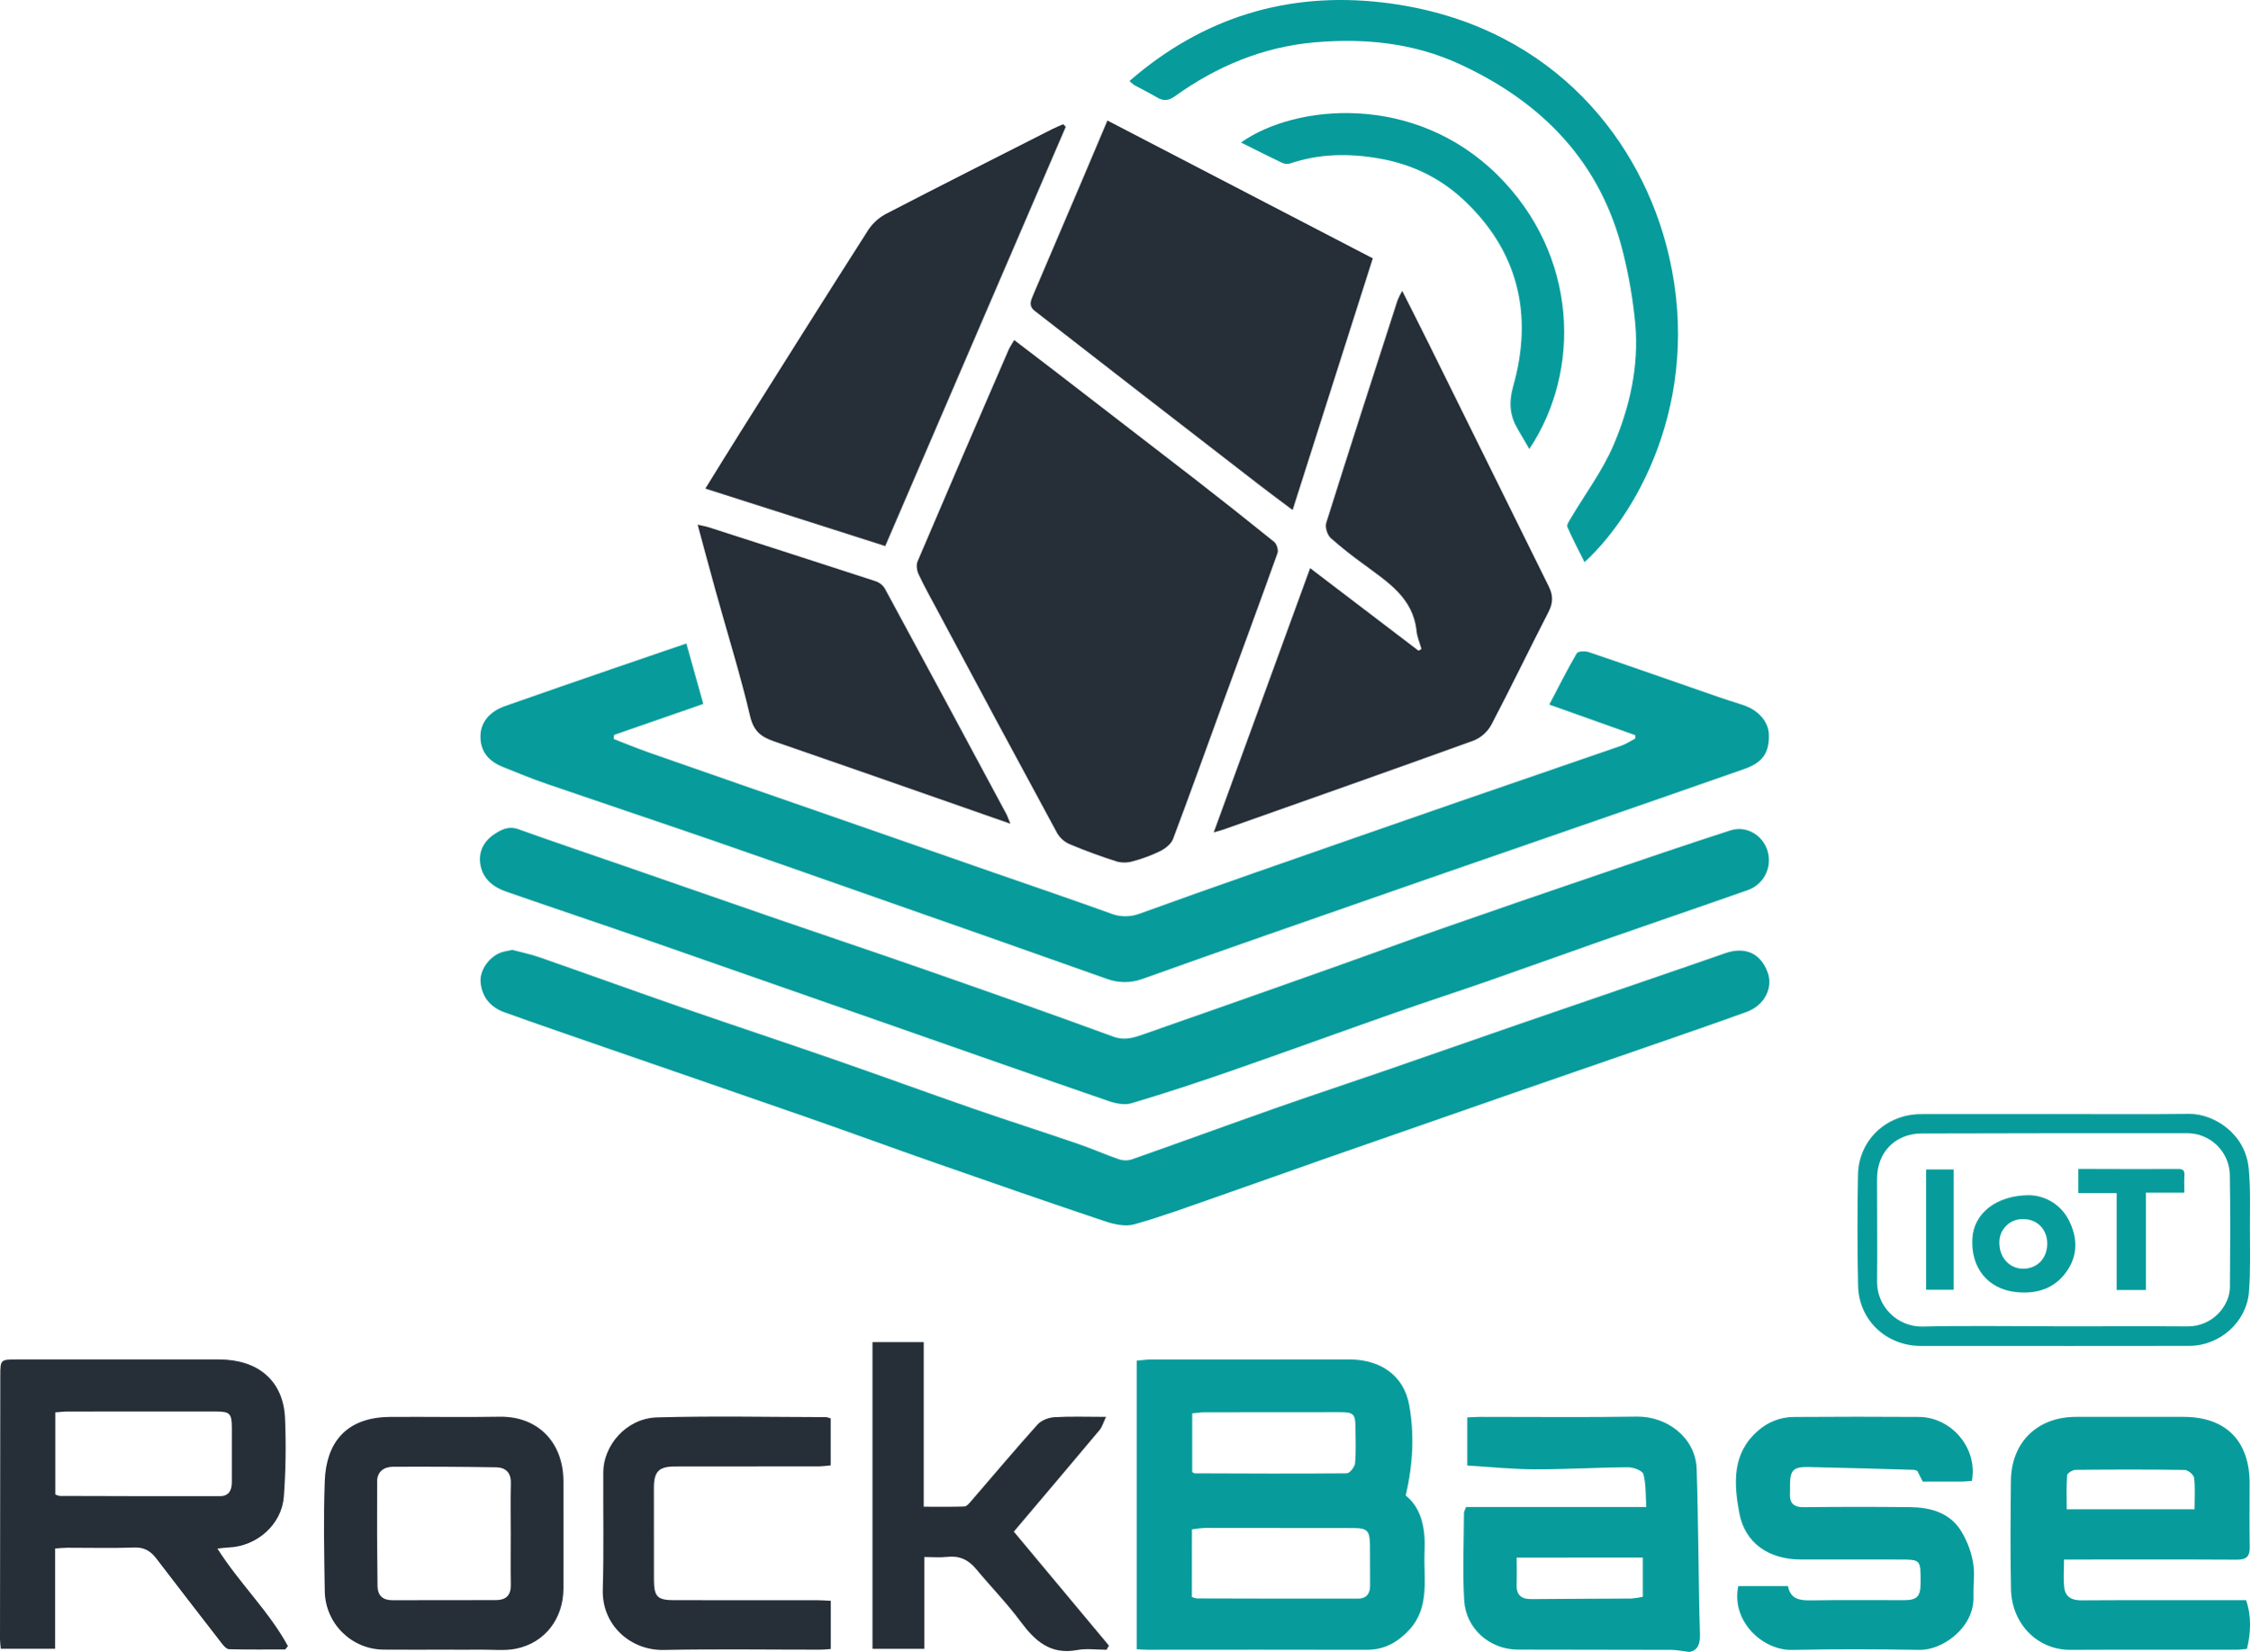
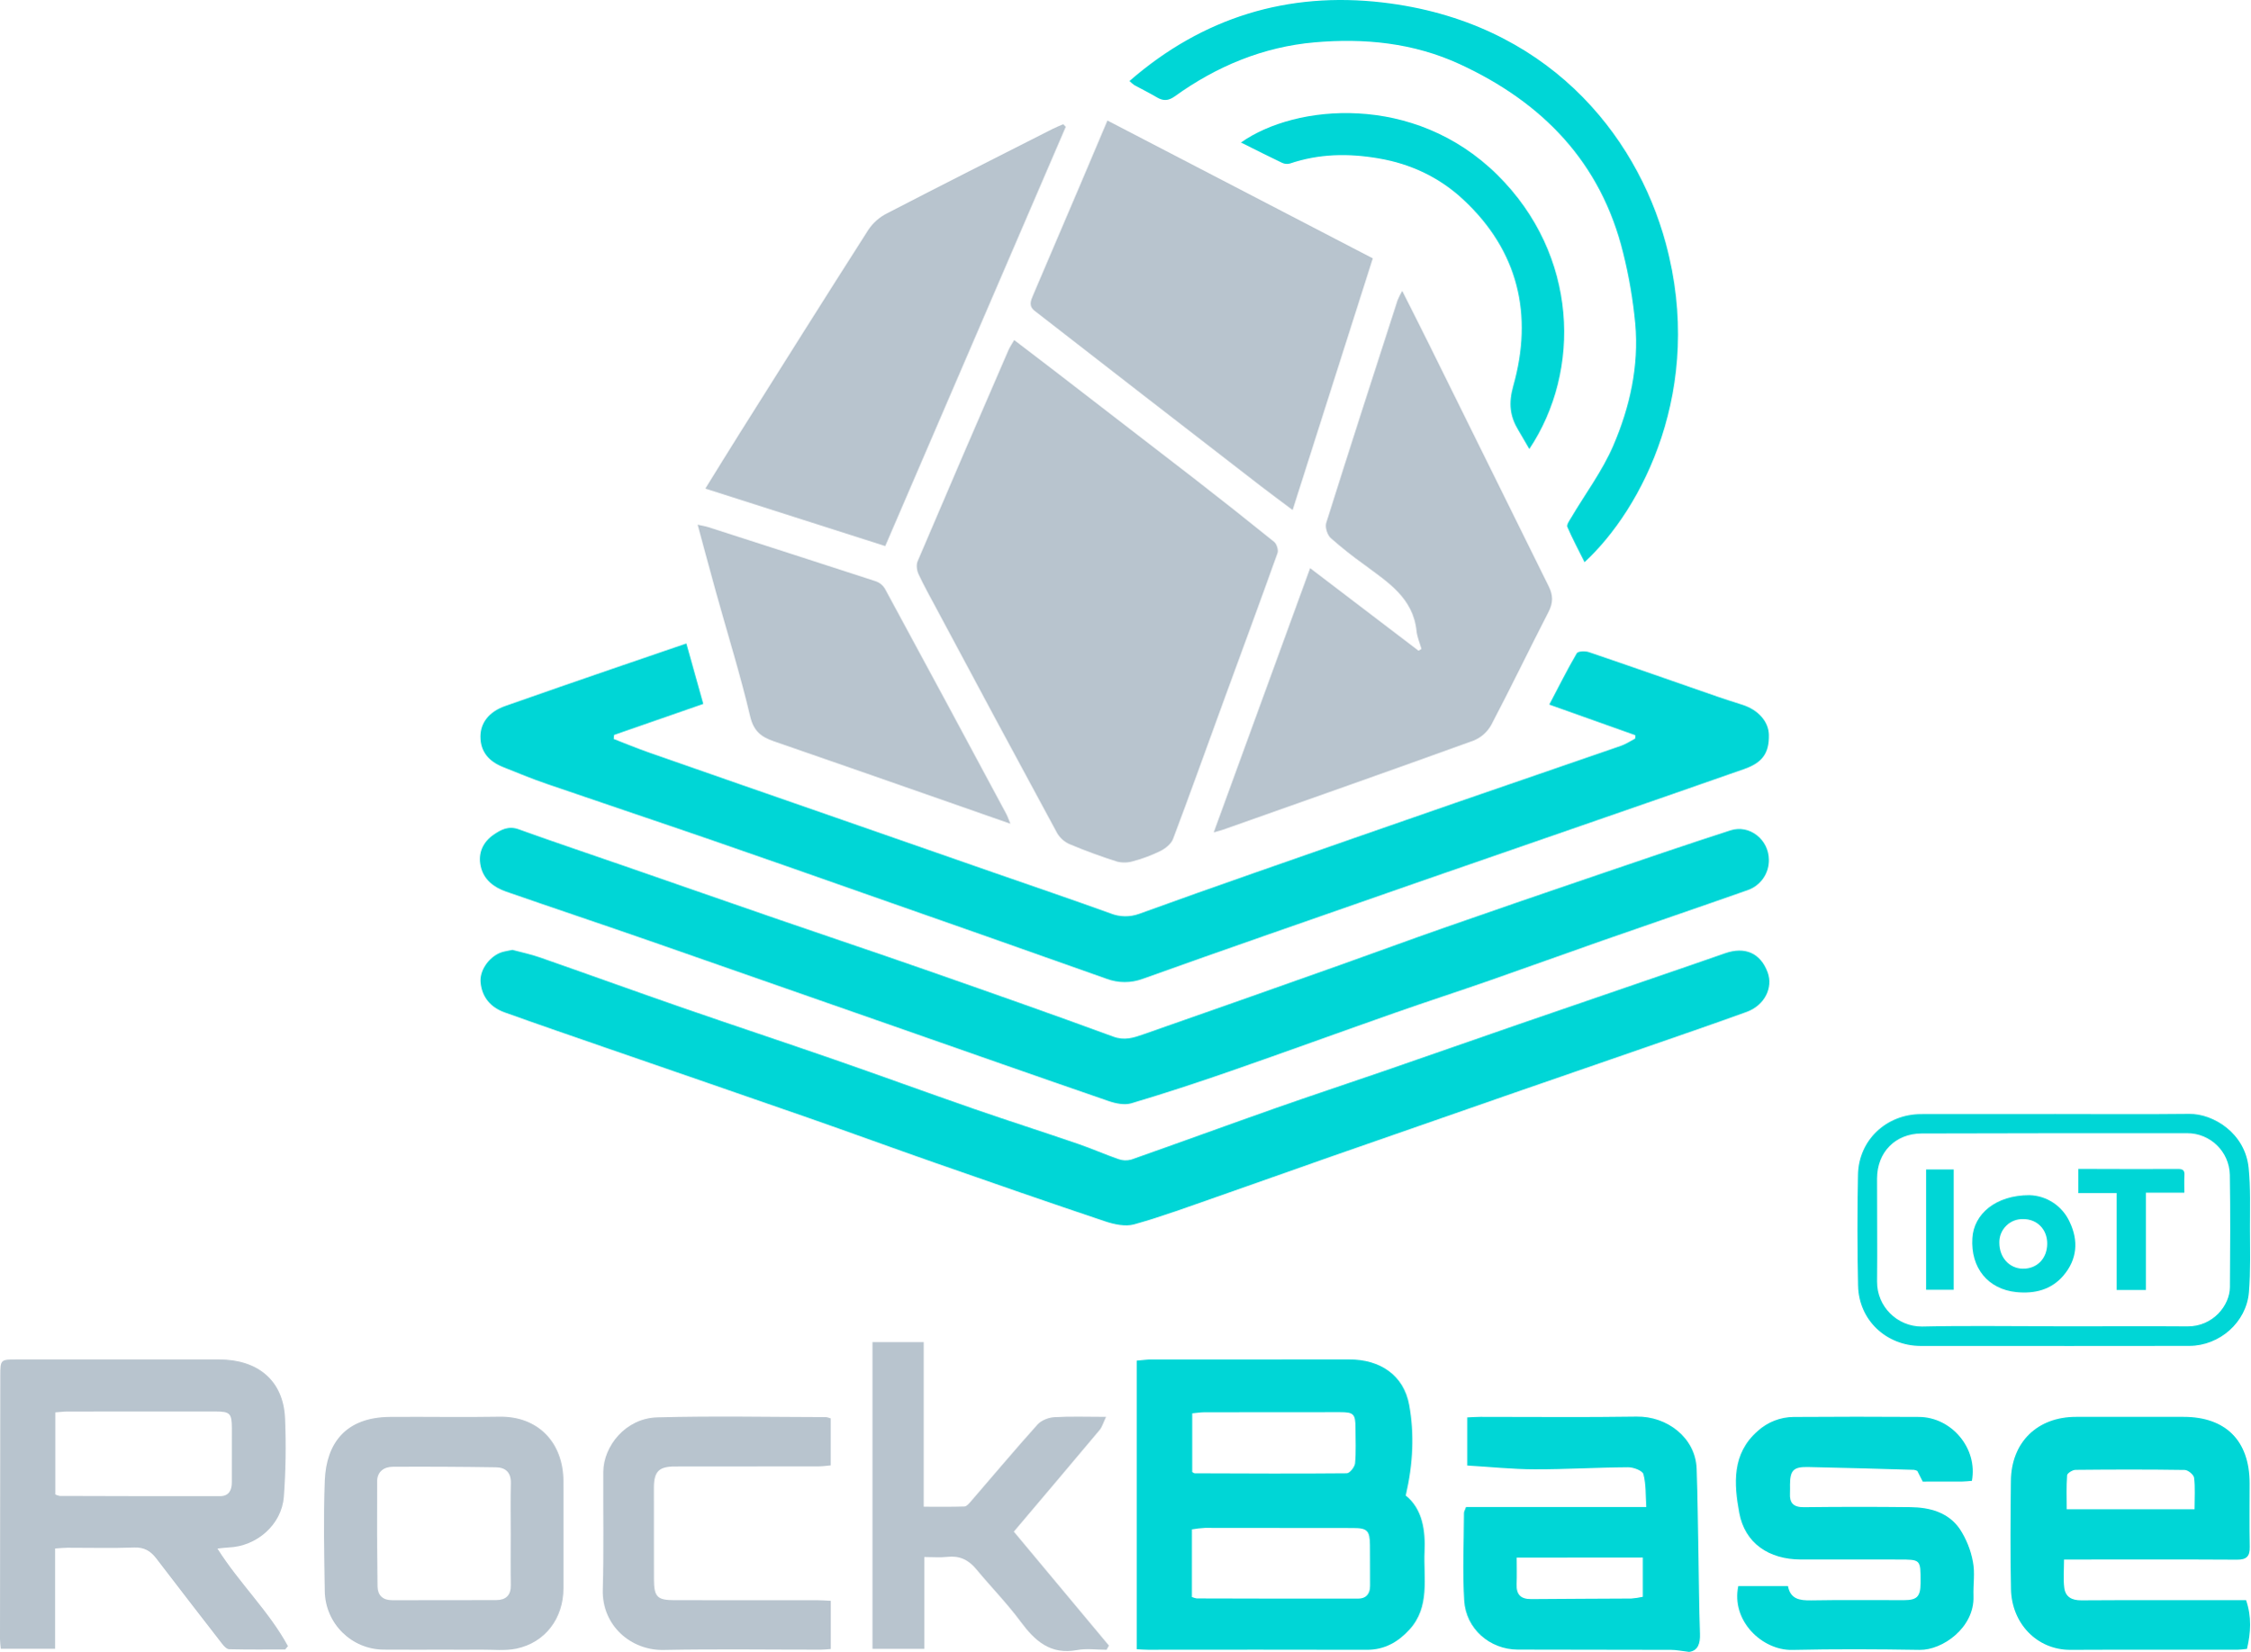
<svg xmlns="http://www.w3.org/2000/svg" id="图层_1" data-name="图层 1" viewBox="0 0 1178.429 865.393" version="1.1">
  <defs id="defs1">
    <style id="style1">
      .cls-1 {
-         fill: #262f38;
+         fill: #b8c4ce;
      }

      .cls-2 {
-         fill: #079c9b;
+         fill: #00d6d6;
      }
    </style>
  </defs>
  <g id="g18">
    <path class="cls-1" d="M531.153,178.134c7.234,5.525,13.973,10.633,20.671,15.794q36.839,28.383,73.641,56.813,21.065,16.338,41.8,33.088c1.366,1.108,2.379,4.3,1.808,5.9-9.364,26.215-19.034,52.32-28.585,78.469C631.8,391.976,623.3,415.821,614.361,439.5c-.978,2.592-3.949,4.949-6.571,6.288a76.76,76.76,0,0,1-14.187,5.326,15.709,15.709,0,0,1-8.481.283c-8.435-2.675-16.775-5.727-24.934-9.153a14.194,14.194,0,0,1-6.551-5.821q-31.726-58.579-63.076-117.363c-3.249-6.064-6.61-12.082-9.516-18.309-.893-1.913-1.277-4.806-.49-6.653q23.621-55.462,47.636-110.759C528.878,181.763,529.9,180.327,531.153,178.134Z" transform="translate(0 0.001)" id="path1" />
    <path class="cls-2" d="M359.46,337.1c3,10.721,5.862,20.967,8.855,31.668L321.6,385.014l-.2,2.117c6.032,2.329,12,4.825,18.1,6.961q48.873,17.113,97.8,34.078,41.465,14.44,82.926,28.891c20.442,7.117,40.941,14.077,61.3,21.424a21.047,21.047,0,0,0,15.176.226q29.82-10.808,59.769-21.259,52.923-18.534,105.9-36.9c28.828-9.989,57.711-19.821,86.536-29.818,2.616-.907,4.99-2.515,7.476-3.8l.132-1.765-45.1-16.057c5-9.525,9.431-18.379,14.409-26.911.635-1.089,4.386-1.224,6.279-.581,22.433,7.621,44.782,15.489,67.165,23.255,4.437,1.54,8.919,2.95,13.392,4.383,8.189,2.622,13.621,8.793,13.768,15.685.2,9.456-3.334,14.559-12.786,17.872q-38.354,13.443-76.764,26.726-46.069,15.984-92.154,31.922-40.44,14.049-80.843,28.206c-21.812,7.644-43.627,15.285-65.375,23.11a27.047,27.047,0,0,1-19.065-.053q-63.4-22.5-126.911-44.711c-26.9-9.45-53.794-18.941-80.752-28.235-28.515-9.831-57.126-19.383-85.644-29.2-7.691-2.649-15.232-5.748-22.781-8.792-7.153-2.884-11.775-7.824-11.744-15.989.028-7.173,4.543-12.943,12.8-15.868,18.765-6.646,37.6-13.107,56.413-19.6C333.121,346.075,345.44,341.9,359.46,337.1Z" transform="translate(0 0.001)" id="path2" />
    <path class="cls-2" d="M926.428,450.518a16.532,16.532,0,0,1-11.123,15.8c-25.239,8.886-50.57,17.512-75.829,26.344-19.8,6.925-39.527,14.091-59.339,21-16.545,5.768-33.214,11.179-49.744,16.99-28.815,10.129-57.513,20.592-86.361,30.624-17.054,5.931-34.224,11.567-51.528,16.712-3.571,1.062-8.218.1-11.938-1.181-37.613-12.956-75.135-26.18-112.687-39.316Q404.147,515.2,340.4,492.947c-25.078-8.715-50.254-17.144-75.333-25.855-6.424-2.231-11.747-6.252-13.309-13.225-1.528-6.816,1.082-12.7,6.782-16.607,3.76-2.578,7.769-4.73,13.033-2.835,18.525,6.668,37.2,12.927,55.8,19.374,26.924,9.329,53.823,18.733,80.761,28.022,25.418,8.764,50.92,17.289,76.3,26.159,32.923,11.506,65.837,23.049,98.571,35.079,5.878,2.16,10.615.626,15.606-1.12q51.4-17.973,102.708-36.209c18.41-6.526,36.727-13.317,55.167-19.755Q796.9,471.862,837.446,458.1c22.883-7.8,45.76-15.631,68.765-23.064C916.327,431.764,926.413,439.849,926.428,450.518Z" transform="translate(0 0.001)" id="path3" />
    <path class="cls-2" d="M268.362,497.627c4.712,1.275,9.678,2.3,14.421,3.954,24.877,8.689,49.655,17.661,74.55,26.3,26.468,9.183,53.068,17.984,79.535,27.17,24.416,8.475,48.689,17.361,73.105,25.835,18.073,6.274,36.305,12.09,54.4,18.291,7.181,2.46,14.144,5.558,21.318,8.041a11.054,11.054,0,0,0,6.748.287c25.216-8.871,50.318-18.066,75.53-26.951,18.737-6.6,37.609-12.823,56.389-19.3,23.535-8.12,47.025-16.368,70.557-24.5q37.674-13.008,75.388-25.9c11.057-3.8,22.122-7.583,33.154-11.455,10.454-3.669,18.589-.073,22.313,9.981,2.99,8.074-1.65,17.341-11,20.732-18.183,6.589-36.484,12.851-54.755,19.2-22.2,7.712-44.433,15.342-66.634,23.056Q744.935,589.2,696.52,606.116c-19.975,6.987-39.889,14.145-59.872,21.107-14.172,4.937-28.274,10.18-42.707,14.208-4.607,1.285-10.471-.019-15.262-1.625-29.818-10-59.522-20.337-89.211-30.716-22.017-7.7-43.913-15.741-65.935-23.425-35.326-12.331-70.72-24.471-106.076-36.719-17.762-6.154-35.544-12.254-53.233-18.61-7.2-2.589-11.8-7.847-12.538-15.666-.572-6.042,4-12.836,10.07-15.448C263.7,498.389,265.907,498.2,268.362,497.627Z" transform="translate(0 0.001)" id="path4" />
    <path class="cls-1" d="M686.151,297.634l56.758,43.251,1.543-.92c-.883-3.136-2.238-6.223-2.57-9.416-1.8-17.293-14.951-25.486-27.14-34.554a218.435,218.435,0,0,1-17.851-14.177c-1.771-1.632-3-5.656-2.3-7.9,12.242-38.947,24.819-77.789,37.357-116.643a45.855,45.855,0,0,1,2.434-4.9c4.958,9.865,9.341,18.46,13.613,27.108q31.556,63.88,63.142,127.745c2.35,4.723,2.284,8.623-.117,13.3-10.1,19.654-19.679,39.573-29.946,59.135a18.564,18.564,0,0,1-9.147,8.239c-43.7,15.82-87.544,31.235-131.355,46.743-1.149.407-2.347.675-4.895,1.4C652.669,389.448,669.288,343.874,686.151,297.634Z" transform="translate(0 0.001)" id="path5" />
    <path class="cls-1" d="M718.97,135.334c-13.964,43.851-27.785,87.25-41.986,131.843-6.382-4.793-11.7-8.7-16.917-12.724q-30.98-23.917-61.9-47.906-28.131-21.813-56.235-43.672c-3.32-2.568-2.128-5.306-.869-8.251q12.6-29.457,25.146-58.937c4.517-10.611,8.993-21.24,13.779-32.55Z" transform="translate(0 0.001)" id="path6" />
    <path class="cls-1" d="M558.153,66.443q-47.171,109.591-94.531,219.622L369.4,255.95c6.276-10.117,12.1-19.633,18.048-29.074,22.409-35.59,44.775-71.209,67.424-106.646a25.565,25.565,0,0,1,9.493-8.372c28.823-14.937,57.81-29.557,86.758-44.251,1.854-.941,3.8-1.692,5.709-2.532Z" transform="translate(0 0.001)" id="path7" />
    <path class="cls-2" d="M736.232,783.482c8.87,7.048,10.333,18.629,9.848,29.3-.627,13.789,3.008,29.023-7.906,40.92-5.948,6.483-13.047,10.619-22.359,10.587-38.194-.131-76.388-.027-114.582-.027-1.792,0-3.584-.165-5.885-.279V712.817c2.823-.233,5.27-.608,7.717-.611q51.835-.056,103.67-.018c16.072.007,28.49,8.247,31.3,23.879C740.741,751.111,740.107,766.645,736.232,783.482Zm-112,53.137a10.714,10.714,0,0,0,2.5.76c28.2.073,56.4.155,84.6.1,4.114-.008,6.244-2.477,6.22-6.7-.041-7.1.02-14.192-.059-21.287-.085-7.655-1.367-8.973-8.907-8.992q-38.753-.1-77.5-.068a59.4,59.4,0,0,0-6.847.787Zm.16-65.45c.657.359.965.674,1.274.675,26.558.09,53.117.245,79.672-.011,1.531-.015,4.156-3.287,4.335-5.223.569-6.134.232-12.353.22-18.54-.015-7.328-.9-8.257-8.093-8.259q-35.479-.014-70.959.05c-2.088,0-4.176.36-6.449.57Z" transform="translate(0 0.001)" id="path8" />
    <path class="cls-1" d="M149.353,864.115c-9.777,0-19.557.105-29.329-.129-1.265-.03-2.753-1.606-3.691-2.814Q98.987,838.834,81.8,816.378c-2.936-3.831-6.284-5.863-11.519-5.671-11.63.427-23.288.1-34.934.121-1.94,0-3.879.233-6.48.4v52.527H.407C.248,861.861,0,860.284,0,858.707q.05-69.058.155-138.119c.013-8.313.145-8.4,8.7-8.4H114.766c19.976.006,33.731,10.768,34.518,31.027a355.168,355.168,0,0,1-.625,40.855c-1.131,14.735-14.266,26.082-29.019,26.624-1.728.063-3.448.344-5.757.585,11.538,18.238,26.981,32.776,36.913,51.091Zm-120.381-81.2a8.633,8.633,0,0,0,2.291.771c28.008.081,56.016.177,84.023.117,4.563-.01,6.148-3.115,6.129-7.366-.041-9.458.048-18.917.013-28.374-.029-7.6-1.03-8.6-8.466-8.608q-38.742-.022-77.484.02c-2.1,0-4.2.279-6.506.442Z" transform="translate(0 0.001)" id="path9" />
    <path class="cls-1" d="M529.168,431.534c-11.514-4.03-21.673-7.6-31.838-11.143-30.7-10.717-61.383-21.5-92.129-32.084-6.524-2.247-10.486-5.241-12.306-12.949-5.133-21.745-11.788-43.124-17.788-64.669-3.238-11.636-6.342-23.31-9.738-35.823,2.125.484,3.923.753,5.63,1.3q43.816,14.084,87.585,28.313a8.941,8.941,0,0,1,4.75,3.705Q495.305,367.2,527,426.369C527.664,427.6,528.1,428.958,529.168,431.534Z" transform="translate(0 0.001)" id="path10" />
    <path class="cls-2" d="M884.672,865.392c-3.9-.457-6.723-1.066-9.551-1.076-26.749-.1-53.5-.032-80.245-.134-14.612-.055-27.155-10.884-28.044-25.767-.91-15.227-.174-30.553-.114-45.836,0-.67.45-1.338,1.079-3.089h94.41c-.4-6.143-.093-11.906-1.5-17.21-.492-1.847-5.245-3.636-8.04-3.618-16.331.1-32.66,1.123-48.988,1.079-11.566-.032-23.129-1.257-35.219-1.981V742.553c2.555-.112,4.686-.286,6.817-.288,27.3-.02,54.594.291,81.881-.136,15.81-.248,30.859,10.958,31.43,27.326.516,14.807.654,29.627.928,44.441.259,13.987.31,27.98.8,41.958C890.5,861.134,889.235,864.728,884.672,865.392Zm-90.336-49.4c0,4.93.146,9.412-.037,13.88-.227,5.542,2.2,7.921,7.773,7.858,17.434-.2,34.87-.155,52.3-.3a40.513,40.513,0,0,0,6.029-.92V815.99Z" transform="translate(0 0.001)" id="path11" />
    <path class="cls-2" d="m 1080.991,817 c 0,5.436 -0.454,10.16 0.125,14.754 0.61,4.838 3.918,6.661 8.961,6.627 26.386,-0.18 52.774,-0.083 79.161,-0.083 h 7.089 c 2.972,8.717 2.475,17.006 0.468,25.51 -2.142,0.2 -3.568,0.439 -4.994,0.441 -29.116,0.025 -58.234,-0.082 -87.35,0.063 -17.8,0.089 -30.861,-14.038 -31.238,-31.7 -0.4,-18.917 -0.24,-37.851 -0.049,-56.775 0.2,-20.309 13.838,-33.564 34.149,-33.572 18.744,-0.008 37.488,-0.008 56.232,0 22.169,0.008 34.631,12.549 34.636,34.849 0,11.1 -0.154,22.2 0.065,33.3 0.1,4.949 -1.723,6.7 -6.713,6.666 -27.842,-0.168 -55.686,-0.079 -83.529,-0.079 z m 68.349,-26.331 c 0,-6.051 0.4,-11.333 -0.236,-16.488 -0.2,-1.606 -3.17,-4.077 -4.9,-4.1 -19.063,-0.293 -38.133,-0.249 -57.2,-0.053 -1.547,0.016 -4.322,1.735 -4.4,2.823 -0.44,5.836 -0.208,11.724 -0.208,17.822 z" transform="translate(0,0.001)" id="path12" />
    <path class="cls-2" d="M829.874,294.5c-3.139-6.3-6.332-12.27-9-18.466-.477-1.108,1.049-3.25,1.934-4.747,7.452-12.6,16.4-24.539,22.134-37.869,8.657-20.137,13.466-41.646,11.494-63.818a249.151,249.151,0,0,0-6.329-37.061c-11.632-47.478-42.214-78.918-85.635-98.949-24.188-11.159-49.986-13.712-76.09-11.4-26.865,2.384-51.2,12.512-73.081,28.245-3.331,2.4-6.014,2.569-9.382.574-3.9-2.308-7.976-4.307-11.951-6.487a20.4,20.4,0,0,1-2.423-2.087c38.369-33.425,83.047-46.9,132.462-41.15,85.51,9.953,132.791,68.445,148.42,126.2C893.007,203.5,860.035,266.741,829.874,294.5Z" transform="translate(0 0.001)" id="path13" />
    <path class="cls-2" d="M1032.744,775.781c-1.908.147-3.516.368-5.124.378-6.9.039-13.8.017-20.618.017l-2.818-5.562a6.958,6.958,0,0,0-1.723-.592c-18.515-.525-37.028-1.116-55.546-1.477-7.657-.15-9.371,1.751-9.442,9.216-.014,1.457.076,2.918-.012,4.369-.321,5.244,1.8,7.523,7.347,7.456q27.849-.339,55.7-.022c10.153.119,19.867,2.7,25.9,11.443a46.92,46.92,0,0,1,6.876,17.184c1.152,5.779.094,11.97.3,17.97.577,16.567-16.338,28.368-28.221,28.167-22.2-.375-44.424-.481-66.622.022-15.83.359-32.177-15.25-28.342-33.447h26.01c1.275,6.872,6.158,7.607,12.216,7.494,16.2-.3,32.4-.078,48.6-.112,6.768-.014,8.6-1.94,8.642-8.827v-1.092c.019-11.369.019-11.369-11.432-11.37-17.112,0-34.224.038-51.336-.013-16.6-.05-29.22-8.411-32.188-24.44-2.791-15.068-4-30.969,9.706-42.907a28.318,28.318,0,0,1,18.8-7.319q32.766-.237,65.534-.017C1022.16,742.42,1035.917,758.808,1032.744,775.781Z" transform="translate(0 0.001)" id="path14" />
    <path class="cls-1" d="M232.861,864.217c-10.552-.006-21.1.067-31.657-.023a31.081,31.081,0,0,1-31.121-30.637c-.312-19.281-.73-38.592.008-57.847.754-19.658,10.925-33.2,34.07-33.412,19.1-.172,38.212.239,57.31-.11,20.3-.371,33.533,13.492,33.6,33.71.06,18.74.025,37.48.009,56.22-.013,15.675-9.507,28.382-24.622,31.556-5.94,1.247-12.313.477-18.49.536C245.6,864.271,239.229,864.223,232.861,864.217Zm34.615-60.5c0-8.906-.17-17.816.062-26.716.147-5.625-2.8-8.239-7.8-8.317q-26.981-.425-53.969-.278c-4.654.023-8.232,2.546-8.262,7.591q-.161,27.533.208,55.065c.061,4.622,2.7,7.266,7.683,7.25,18.175-.059,36.351.035,54.525-.062,4.949-.027,7.674-2.49,7.589-7.816-.144-8.907-.041-17.814-.036-26.72Z" transform="translate(0 0.001)" id="path15" />
    <path class="cls-1" d="M579.265,742.264c-1.488,3.115-2.044,5.294-3.345,6.848-14.8,17.669-29.708,35.242-44.954,53.274l49.8,59.69-1.216,2.186c-5.149,0-10.445-.781-15.42.149-13.958,2.61-22.089-4.71-29.666-14.948-7.1-9.6-15.556-18.2-23.186-27.421-4.047-4.894-8.778-7.164-15.179-6.428-3.7.426-7.49.077-12.023.077v48.087H456.938V703.087h26.844v86.247c7.688,0,14.519.121,21.338-.121,1.129-.04,2.365-1.526,3.277-2.582,11.63-13.458,23.067-27.087,34.944-40.323,1.978-2.2,5.758-3.682,8.806-3.868C560.62,741.925,569.147,742.264,579.265,742.264Z" transform="translate(0 0.001)" id="path16" />
    <path class="cls-1" d="M435.036,743.069v24.617c-2.054.178-4.132.511-6.21.515q-37.665.066-75.33.056c-8.431.01-11.03,2.635-11.039,11.106q-.024,24.018.024,48.036c.03,9.187,1.765,10.895,10.775,10.9q37.392.012,74.784.017c2.135,0,4.27.185,7.035.312v25.236c-1.627.116-3.365.349-5.1.35-27.476.018-54.959-.4-82.424.149-17.071.34-32.4-12.75-31.863-31.6.588-20.543.145-41.115.266-61.674.079-13.4,11.562-28.089,28.307-28.555,29.452-.818,58.945-.183,88.421-.134A12.254,12.254,0,0,1,435.036,743.069Z" transform="translate(0 0.001)" id="path17" />
    <path class="cls-2" d="M649.933,74.653c28.5-20.181,90.727-26.144,134.32,16.995,42.345,41.9,44.054,102.6,16.7,143.575-2.083-3.575-3.857-6.711-5.718-9.8-4.443-7.366-5.268-14.069-2.68-23.264,10.5-37.315,2.621-70.857-26.3-97.71C753.961,93.032,739.116,85.89,722.023,82.96c-15.918-2.728-31.183-2.467-46.434,2.694a5.972,5.972,0,0,1-4.071-.336C664.5,81.981,657.566,78.453,649.933,74.653Z" transform="translate(0 0.001)" id="path18" />
  </g>
  <g id="g22">
-     <path d="m 1075.972,583.635 c 23.518,0 47.039,0.193 70.553,-0.078 12.76,-0.147 29.318,10.134 31.146,28.3 1.053,10.473 0.655,21.1 0.673,31.663 0.02,11.143 0.375,22.336 -0.529,33.418 -1.284,15.745 -15.339,28.106 -31.182,28.14 -41.214,0.089 -82.428,0.029 -123.641,0.029 -5.7,0 -11.41,0.024 -17.114,0 -18.018,-0.072 -32.352,-13.52 -32.742,-31.552 -0.42,-19.387 -0.434,-38.781 -0.042,-58.182 0.349,-18.073 14.811,-31.664 33.023,-31.706 23.285,-0.053 46.57,-0.013 69.855,-0.013 z m -0.539,111.169 v 0.033 h 10.129 c 20.023,0 40.046,-0.118 60.068,0.032 13.473,0.1 22.17,-11.137 22.237,-20.539 0.139,-19.625 0.286,-39.255 -0.047,-58.875 -0.281,-12.145 -10.231,-21.83 -22.379,-21.784 -46.333,-0.04 -92.669,0.007 -139.006,0.141 -13.808,0.042 -23.335,9.794 -23.368,23.607 -0.043,18 0.2,36 0.012,54 -0.07,13.035 10.521,23.616 23.556,23.533 22.922,-0.525 45.865,-0.152 68.798,-0.152 z" transform="translate(0,0.001)" id="path19" style="fill:#079c9b;fill-opacity:1" />
-     <path d="M1062.82,626.137a23.9,23.9,0,0,1,21.153,14.082c4.7,9.824,3.9,19.54-3.278,28-6.387,7.526-15.136,9.622-24.618,8.691-14.919-1.465-24.008-12.708-23.087-28.2C1033.754,635.867,1045.28,626.163,1062.82,626.137Zm-3.107,12.526a12.112,12.112,0,0,0-12.6,12.379c.017,7.755,5.27,13.542,12.355,13.614,7.38.074,12.675-5.362,12.73-13.071C1072.254,644.139,1067.008,638.711,1059.713,638.663Z" transform="translate(0 0.001)" id="path20" style="fill:#079c9b;fill-opacity:1" />
-     <path d="M1108.54,675.8V625.05h-20.063V612.405c1.217,0,2.442,0,3.668,0,16.185.032,32.37.133,48.554.027,2.7-.018,3.491.8,3.339,3.35-.172,2.866-.04,5.75-.04,9.026h-20.125V675.8Z" transform="translate(0 0.001)" id="path21" style="fill:#079c9b;fill-opacity:1" />
-     <path d="M1023.192,612.652v63.023h-14.417V612.652Z" transform="translate(0 0.001)" id="path22" style="fill:#079c9b;fill-opacity:1" />
+     <path d="m 1075.972,583.635 c 23.518,0 47.039,0.193 70.553,-0.078 12.76,-0.147 29.318,10.134 31.146,28.3 1.053,10.473 0.655,21.1 0.673,31.663 0.02,11.143 0.375,22.336 -0.529,33.418 -1.284,15.745 -15.339,28.106 -31.182,28.14 -41.214,0.089 -82.428,0.029 -123.641,0.029 -5.7,0 -11.41,0.024 -17.114,0 -18.018,-0.072 -32.352,-13.52 -32.742,-31.552 -0.42,-19.387 -0.434,-38.781 -0.042,-58.182 0.349,-18.073 14.811,-31.664 33.023,-31.706 23.285,-0.053 46.57,-0.013 69.855,-0.013 z m -0.539,111.169 v 0.033 h 10.129 c 20.023,0 40.046,-0.118 60.068,0.032 13.473,0.1 22.17,-11.137 22.237,-20.539 0.139,-19.625 0.286,-39.255 -0.047,-58.875 -0.281,-12.145 -10.231,-21.83 -22.379,-21.784 -46.333,-0.04 -92.669,0.007 -139.006,0.141 -13.808,0.042 -23.335,9.794 -23.368,23.607 -0.043,18 0.2,36 0.012,54 -0.07,13.035 10.521,23.616 23.556,23.533 22.922,-0.525 45.865,-0.152 68.798,-0.152 z" transform="translate(0,0.001)" id="path19" style="fill:#00d6d6;fill-opacity:1" />
+     <path d="M1062.82,626.137a23.9,23.9,0,0,1,21.153,14.082c4.7,9.824,3.9,19.54-3.278,28-6.387,7.526-15.136,9.622-24.618,8.691-14.919-1.465-24.008-12.708-23.087-28.2C1033.754,635.867,1045.28,626.163,1062.82,626.137Zm-3.107,12.526a12.112,12.112,0,0,0-12.6,12.379c.017,7.755,5.27,13.542,12.355,13.614,7.38.074,12.675-5.362,12.73-13.071C1072.254,644.139,1067.008,638.711,1059.713,638.663Z" transform="translate(0 0.001)" id="path20" style="fill:#00d6d6;fill-opacity:1" />
+     <path d="M1108.54,675.8V625.05h-20.063V612.405c1.217,0,2.442,0,3.668,0,16.185.032,32.37.133,48.554.027,2.7-.018,3.491.8,3.339,3.35-.172,2.866-.04,5.75-.04,9.026h-20.125V675.8Z" transform="translate(0 0.001)" id="path21" style="fill:#00d6d6;fill-opacity:1" />
+     <path d="M1023.192,612.652v63.023h-14.417V612.652Z" transform="translate(0 0.001)" id="path22" style="fill:#00d6d6;fill-opacity:1" />
  </g>
</svg>
